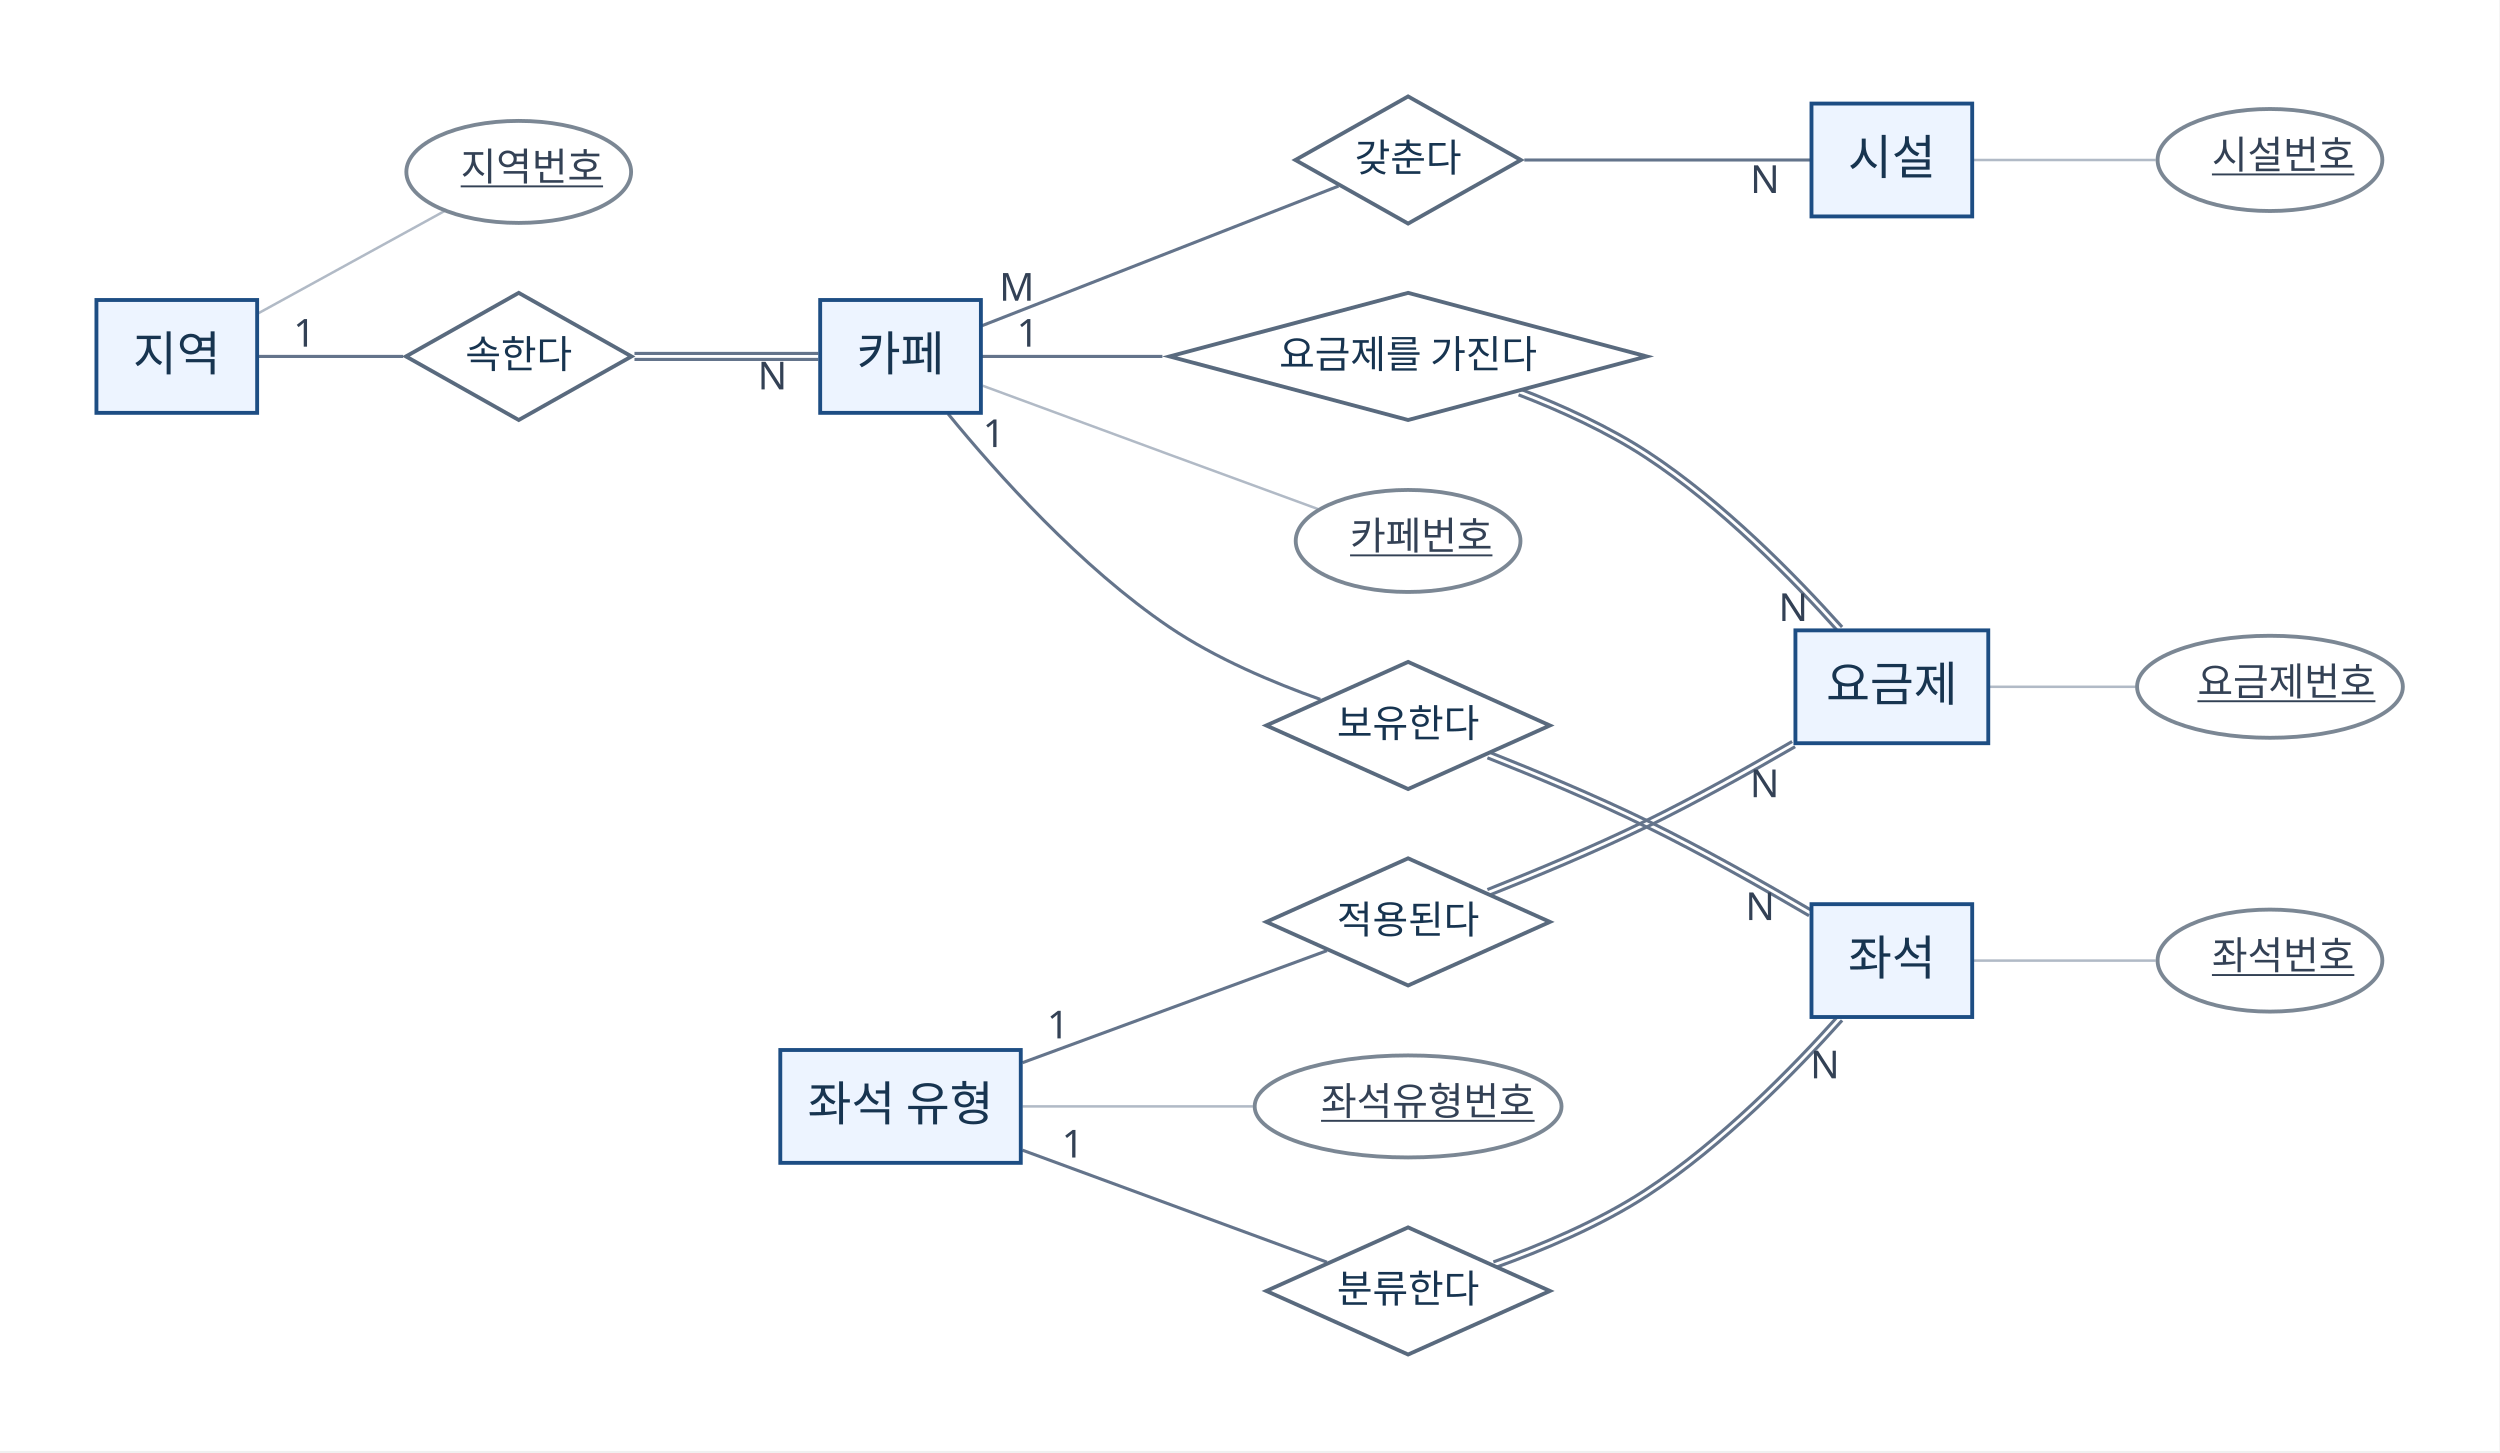
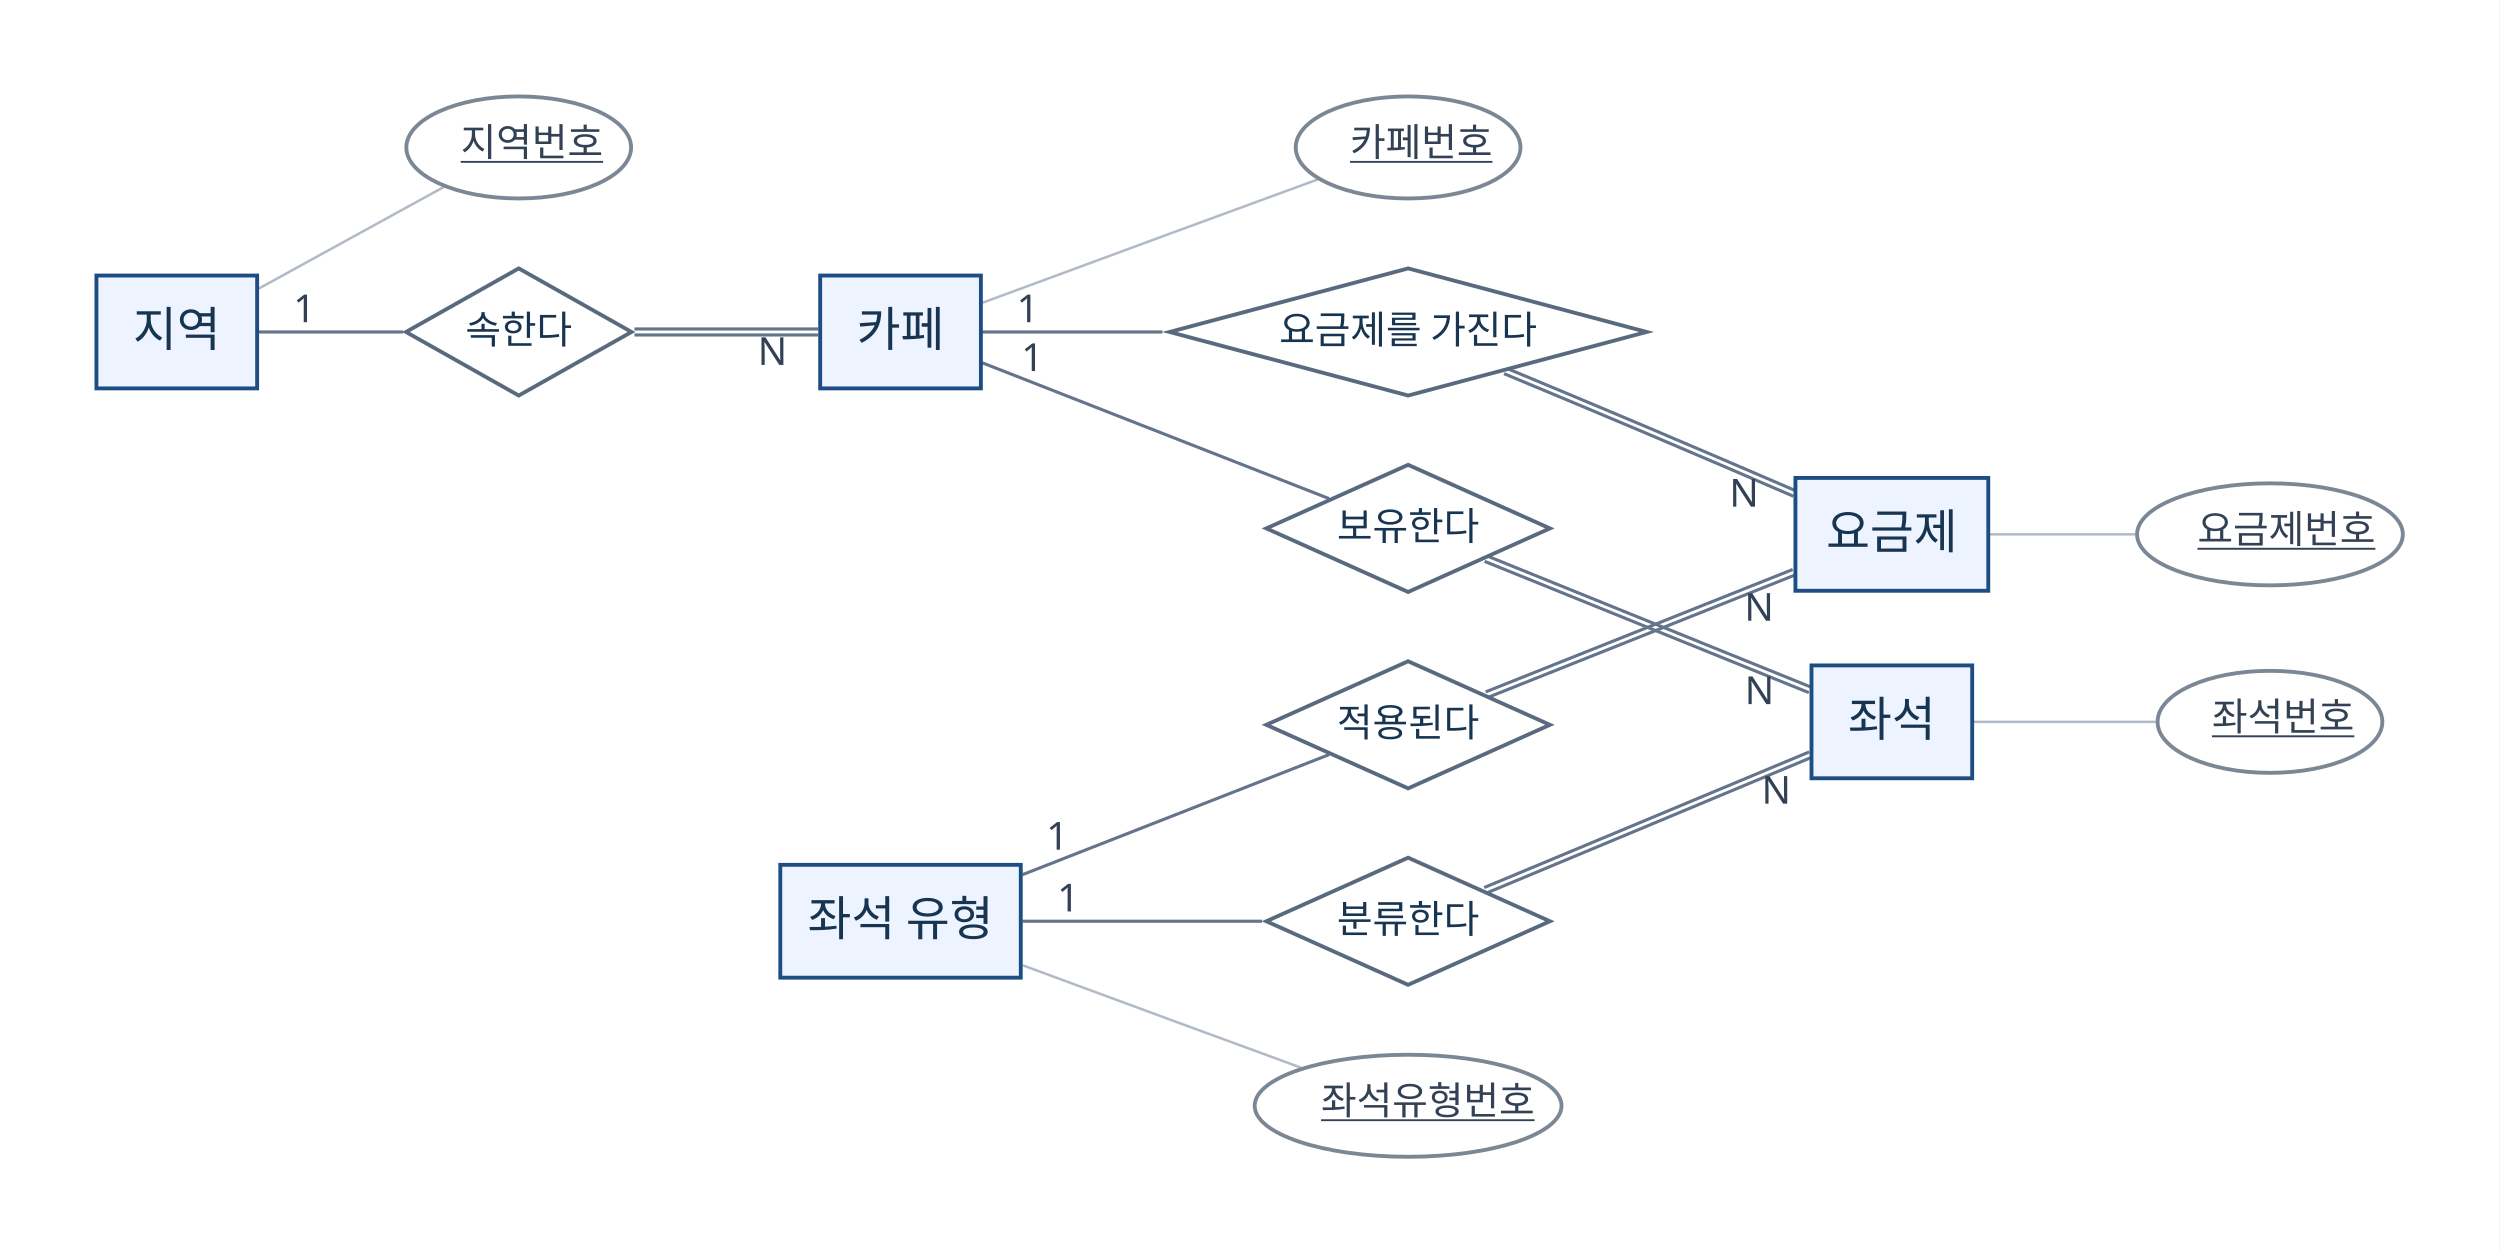
- <svg xmlns="http://www.w3.org/2000/svg" xmlns:xlink="http://www.w3.org/1999/xlink" role="img" aria-label="카페·요금·지역" width="840pt" height="488pt" viewBox="0.00 0.00 840.00 488.00">
-   <g id="graph0" class="graph" transform="scale(1 1) rotate(0) translate(32.4 455.12)">
-     <polygon fill="white" stroke="none" points="-32.4,32.4 -32.4,-455.12 807.37,-455.12 807.37,32.4 -32.4,32.4" />
+ <svg xmlns="http://www.w3.org/2000/svg" xmlns:xlink="http://www.w3.org/1999/xlink" role="img" aria-label="카페·요금·지역" width="840pt" height="421pt" viewBox="0.00 0.00 840.00 421.00">
+   <g id="graph0" class="graph" transform="scale(1 1) rotate(0) translate(32.4 388.68)">
+     <polygon fill="white" stroke="none" points="-32.4,32.4 -32.4,-388.68 807.37,-388.68 807.37,32.4 -32.4,32.4" />
    <g id="edge1" class="edge">
-       <path fill="none" stroke="#b1bac6" stroke-width="0.85" d="M54.47,-349.9C73.37,-360.28 98.58,-374.12 116.9,-384.18" />
+       <path fill="none" stroke="#b1bac6" stroke-width="0.85" d="M54.47,-291.68C73.37,-302.06 98.58,-315.9 116.9,-325.96" />
+     </g>
+     <g id="edge6" class="edge">
+       <path fill="none" stroke="#64748b" stroke-width="1.05" d="M54.47,-277.14C68.94,-277.14 87.1,-277.14 103.05,-277.14" />
+       <text xml:space="preserve" text-anchor="middle" x="69.87" y="-280.42" font-family="Malgun Gothic" font-size="13.00" fill="#334155">1</text>
+     </g>
+     <g id="edge2" class="edge">
+       <path fill="none" stroke="#b1bac6" stroke-width="0.85" d="M297.77,-286.98C315.55,-293.55 339.46,-302.37 360.58,-310.14 377.06,-316.2 395.48,-322.95 410.4,-328.41" />
+     </g>
+     <g id="edge8" class="edge">
+       <path fill="none" stroke="#64748b" stroke-width="1.05" d="M297.51,-266.83C329.36,-254.36 382.61,-233.5 414.12,-221.16" />
+       <text xml:space="preserve" text-anchor="middle" x="314.48" y="-264" font-family="Malgun Gothic" font-size="13.00" fill="#334155">1</text>
+     </g>
+     <g id="edge12" class="edge">
+       <path fill="none" stroke="#64748b" stroke-width="1.05" d="M297.51,-277.14C313.99,-277.14 336.2,-277.14 358.17,-277.14" />
+       <text xml:space="preserve" text-anchor="middle" x="312.92" y="-280.42" font-family="Malgun Gothic" font-size="13.00" fill="#334155">1</text>
+     </g>
+     <g id="edge3" class="edge">
+       <path fill="none" stroke="#b1bac6" stroke-width="0.85" d="M311.23,-64.34C326.65,-58.64 344.43,-52.08 360.58,-46.14 375,-40.84 390.91,-35.01 404.65,-29.97" />
+     </g>
+     <g id="edge10" class="edge">
+       <path fill="none" stroke="#64748b" stroke-width="1.05" d="M311.12,-79.14C335.26,-79.14 366.19,-79.14 391.66,-79.14" />
+       <text xml:space="preserve" text-anchor="middle" x="326.53" y="-82.42" font-family="Malgun Gothic" font-size="13.00" fill="#334155">1</text>
+     </g>
+     <g id="edge14" class="edge">
+       <path fill="none" stroke="#64748b" stroke-width="1.05" d="M311.12,-94.78C343.05,-107.28 386.85,-124.44 414.2,-135.15" />
+       <text xml:space="preserve" text-anchor="middle" x="322.85" y="-103.19" font-family="Malgun Gothic" font-size="13.00" fill="#334155">1</text>
+     </g>
+     <g id="edge4" class="edge">
+       <path fill="none" stroke="#b1bac6" stroke-width="0.85" d="M630.78,-146.14C648.56,-146.14 672.23,-146.14 691.92,-146.14" />
+     </g>
+     <g id="edge5" class="edge">
+       <path fill="none" stroke="#b1bac6" stroke-width="0.85" d="M636.14,-209.14C651.05,-209.14 669.04,-209.14 685.23,-209.14" />
    </g>
    <g id="edge7" class="edge">
-       <path fill="none" stroke="#64748b" stroke-width="1.05" d="M54.47,-335.36C68.94,-335.36 87.1,-335.36 103.05,-335.36" />
-       <text xml:space="preserve" text-anchor="middle" x="69.87" y="-338.64" font-family="Malgun Gothic" font-size="13.00" fill="#334155">1</text>
-     </g>
-     <g id="edge2" class="edge">
-       <path fill="none" stroke="#b1bac6" stroke-width="0.85" d="M297.77,-325.52C315.55,-318.95 339.46,-310.13 360.58,-302.36 377.06,-296.3 395.48,-289.55 410.4,-284.09" />
+       <path fill="none" stroke="#64748b" stroke-width="1.05" d="M180.78,-276.14C200.69,-276.14 224.61,-276.14 242.54,-276.14" />
+       <path fill="none" stroke="#64748b" stroke-width="1.05" d="M180.78,-278.14C200.69,-278.14 224.61,-278.14 242.54,-278.14" />
+       <text xml:space="preserve" text-anchor="middle" x="227.13" y="-266.06" font-family="Malgun Gothic" font-size="13.00" fill="#334155">N</text>
    </g>
    <g id="edge9" class="edge">
-       <path fill="none" stroke="#64748b" stroke-width="1.05" d="M286.16,-316.06C302.61,-295.95 330.68,-264.58 360.58,-244.36 376.12,-233.85 395.53,-225.69 411.24,-220.12" />
-       <text xml:space="preserve" text-anchor="middle" x="301.53" y="-304.9" font-family="Malgun Gothic" font-size="13.00" fill="#334155">1</text>
+       <path fill="none" stroke="#64748b" stroke-width="1.05" d="M466.43,-200.06C496.06,-188.06 545.14,-168.19 575.37,-155.95" />
+       <path fill="none" stroke="#64748b" stroke-width="1.05" d="M467.18,-201.91C496.81,-189.91 545.89,-170.04 576.13,-157.8" />
+       <text xml:space="preserve" text-anchor="middle" x="558.77" y="-152.1" font-family="Malgun Gothic" font-size="13.00" fill="#334155">N</text>
+     </g>
+     <g id="edge11" class="edge">
+       <path fill="none" stroke="#64748b" stroke-width="1.05" d="M467.06,-88.62C482.64,-95.11 503.11,-103.65 521.25,-111.22 539.62,-118.89 560.32,-127.53 576.25,-134.19" />
+       <path fill="none" stroke="#64748b" stroke-width="1.05" d="M466.29,-90.46C481.87,-96.96 502.34,-105.5 520.47,-113.06 538.85,-120.73 559.55,-129.38 575.48,-136.03" />
+       <text xml:space="preserve" text-anchor="middle" x="564.42" y="-118.64" font-family="Malgun Gothic" font-size="13.00" fill="#334155">N</text>
    </g>
    <g id="edge13" class="edge">
-       <path fill="none" stroke="#64748b" stroke-width="1.05" d="M297.51,-335.36C313.99,-335.36 336.2,-335.36 358.17,-335.36" />
-       <text xml:space="preserve" text-anchor="middle" x="312.92" y="-338.64" font-family="Malgun Gothic" font-size="13.00" fill="#334155">1</text>
-     </g>
-     <g id="edge17" class="edge">
-       <path fill="none" stroke="#64748b" stroke-width="1.05" d="M297.51,-345.67C330.47,-358.58 386.35,-380.46 417.34,-392.6" />
-       <text xml:space="preserve" text-anchor="middle" x="309.24" y="-354.08" font-family="Malgun Gothic" font-size="13.00" fill="#334155">M</text>
-     </g>
-     <g id="edge3" class="edge">
-       <path fill="none" stroke="#b1bac6" stroke-width="0.85" d="M630.78,-401.36C648.56,-401.36 672.23,-401.36 691.92,-401.36" />
-     </g>
-     <g id="edge4" class="edge">
-       <path fill="none" stroke="#b1bac6" stroke-width="0.85" d="M311.12,-83.36C334.29,-83.36 363.71,-83.36 388.56,-83.36" />
-     </g>
-     <g id="edge11" class="edge">
-       <path fill="none" stroke="#64748b" stroke-width="1.05" d="M311.12,-68.67C342.76,-57.03 386.05,-41.1 413.45,-31.02" />
-       <text xml:space="preserve" text-anchor="middle" x="328.06" y="-66.19" font-family="Malgun Gothic" font-size="13.00" fill="#334155">1</text>
+       <path fill="none" stroke="#64748b" stroke-width="1.05" d="M472.95,-263.13C487.44,-257.1 504.85,-249.83 520.47,-243.22 536.9,-236.26 555.15,-228.42 570.2,-221.93" />
+       <path fill="none" stroke="#64748b" stroke-width="1.05" d="M473.72,-264.98C488.22,-258.95 505.62,-251.68 521.25,-245.06 537.69,-238.1 555.94,-230.26 570.99,-223.77" />
+       <text xml:space="preserve" text-anchor="middle" x="553.6" y="-218.45" font-family="Malgun Gothic" font-size="13.00" fill="#334155">N</text>
    </g>
    <g id="edge15" class="edge">
-       <path fill="none" stroke="#64748b" stroke-width="1.05" d="M311.12,-98.05C342.76,-109.69 386.05,-125.62 413.45,-135.7" />
-       <text xml:space="preserve" text-anchor="middle" x="323.1" y="-106.22" font-family="Malgun Gothic" font-size="13.00" fill="#334155">1</text>
-     </g>
-     <g id="edge5" class="edge">
-       <path fill="none" stroke="#b1bac6" stroke-width="0.85" d="M630.78,-132.36C648.56,-132.36 672.23,-132.36 691.92,-132.36" />
-     </g>
-     <g id="edge6" class="edge">
-       <path fill="none" stroke="#b1bac6" stroke-width="0.85" d="M636.14,-224.36C651.05,-224.36 669.04,-224.36 685.23,-224.36" />
-     </g>
-     <g id="edge8" class="edge">
-       <path fill="none" stroke="#64748b" stroke-width="1.05" d="M180.78,-334.36C200.69,-334.36 224.61,-334.36 242.54,-334.36" />
-       <path fill="none" stroke="#64748b" stroke-width="1.05" d="M180.78,-336.36C200.69,-336.36 224.61,-336.36 242.54,-336.36" />
-       <text xml:space="preserve" text-anchor="middle" x="227.13" y="-324.28" font-family="Malgun Gothic" font-size="13.00" fill="#334155">N</text>
-     </g>
-     <g id="edge10" class="edge">
-       <path fill="none" stroke="#64748b" stroke-width="1.05" d="M467.36,-200.49C482.95,-194.31 503.09,-185.94 520.42,-177.46 539.18,-168.29 559.7,-156.68 575.42,-147.44" />
-       <path fill="none" stroke="#64748b" stroke-width="1.05" d="M468.1,-202.35C483.72,-196.16 503.86,-187.78 521.3,-179.26 540.16,-170.03 560.69,-158.42 576.43,-149.16" />
-       <text xml:space="preserve" text-anchor="middle" x="559" y="-145.98" font-family="Malgun Gothic" font-size="13.00" fill="#334155">N</text>
-     </g>
-     <g id="edge12" class="edge">
-       <path fill="none" stroke="#64748b" stroke-width="1.05" d="M470.04,-29.22C485.83,-34.88 505.43,-43.08 521.41,-53.52 546.79,-70.17 571.13,-95.04 586.55,-112.27" />
-       <path fill="none" stroke="#64748b" stroke-width="1.05" d="M469.37,-31.11C485.06,-36.73 504.66,-44.93 520.31,-55.2 545.36,-71.57 569.7,-96.44 585.06,-113.61" />
-       <text xml:space="preserve" text-anchor="middle" x="580.77" y="-92.8" font-family="Malgun Gothic" font-size="13.00" fill="#334155">N</text>
-     </g>
-     <g id="edge14" class="edge">
-       <path fill="none" stroke="#64748b" stroke-width="1.05" d="M477.83,-322.46C491.71,-317.1 507.37,-310.01 520.31,-301.52 545.36,-285.15 569.7,-260.28 585.06,-243.11" />
-       <path fill="none" stroke="#64748b" stroke-width="1.05" d="M478.55,-324.33C492.53,-318.92 508.19,-311.83 521.41,-303.2 546.79,-286.55 571.13,-261.68 586.55,-244.45" />
-       <text xml:space="preserve" text-anchor="middle" x="570.13" y="-246.46" font-family="Malgun Gothic" font-size="13.00" fill="#334155">N</text>
-     </g>
-     <g id="edge16" class="edge">
-       <path fill="none" stroke="#64748b" stroke-width="1.05" d="M468.1,-154.37C483.72,-160.56 503.86,-168.94 521.3,-177.46 537.97,-185.61 555.93,-195.62 570.76,-204.24" />
-       <path fill="none" stroke="#64748b" stroke-width="1.05" d="M467.36,-156.23C482.95,-162.41 503.09,-170.78 520.42,-179.26 537,-187.36 554.96,-197.37 569.75,-205.97" />
-       <text xml:space="preserve" text-anchor="middle" x="560.51" y="-187.27" font-family="Malgun Gothic" font-size="13.00" fill="#334155">N</text>
-     </g>
-     <g id="edge18" class="edge">
-       <path fill="none" stroke="#64748b" stroke-width="1.05" d="M479.77,-401.36C509.44,-401.36 549.87,-401.36 576.02,-401.36" />
-       <text xml:space="preserve" text-anchor="middle" x="560.61" y="-390.28" font-family="Malgun Gothic" font-size="13.00" fill="#334155">N</text>
+       <path fill="none" stroke="#64748b" stroke-width="1.05" d="M467.53,-154.35C495.47,-165.49 540.38,-183.4 570.68,-195.47" />
+       <path fill="none" stroke="#64748b" stroke-width="1.05" d="M466.79,-156.21C494.73,-167.35 539.64,-185.25 569.94,-197.33" />
+       <text xml:space="preserve" text-anchor="middle" x="558.65" y="-180.12" font-family="Malgun Gothic" font-size="13.00" fill="#334155">N</text>
    </g>
    <g id="entity_region" class="node">
      <g id="a_entity_region">
        <a xlink:title="REGION">
-           <polygon fill="#edf4ff" stroke="#1d4d83" stroke-width="1.3" points="54,-354.32 0,-354.32 0,-316.4 54,-316.4 54,-354.32" />
-           <text xml:space="preserve" text-anchor="middle" x="27" y="-330.56" font-family="Malgun Gothic" font-size="16.00" fill="#173450">지역</text>
+           <polygon fill="#edf4ff" stroke="#1d4d83" stroke-width="1.3" points="54,-296.1 0,-296.1 0,-258.18 54,-258.18 54,-296.1" />
+           <text xml:space="preserve" text-anchor="middle" x="27" y="-272.34" font-family="Malgun Gothic" font-size="16.00" fill="#173450">지역</text>
        </a>
      </g>
    </g>
    <g id="a_region_0" class="node">
-       <ellipse fill="none" stroke="#7b8794" stroke-width="1.3" cx="141.89" cy="-397.36" rx="37.76" ry="17.14" />
-       <text xml:space="preserve" text-anchor="start" x="122.39" y="-394.46" font-family="Malgun Gothic" text-decoration="underline" font-size="13.00" fill="#334155">지역번호</text>
+       <ellipse fill="none" stroke="#7b8794" stroke-width="1.3" cx="141.89" cy="-339.14" rx="37.76" ry="17.14" />
+       <text xml:space="preserve" text-anchor="start" x="122.39" y="-336.24" font-family="Malgun Gothic" text-decoration="underline" font-size="13.00" fill="#334155">지역번호</text>
    </g>
    <g id="entity_cafe" class="node">
      <g id="a_entity_cafe">
        <a xlink:title="CAFE">
-           <polygon fill="#edf4ff" stroke="#1d4d83" stroke-width="1.3" points="297.18,-354.32 243.18,-354.32 243.18,-316.4 297.18,-316.4 297.18,-354.32" />
-           <text xml:space="preserve" text-anchor="middle" x="270.18" y="-330.56" font-family="Malgun Gothic" font-size="16.00" fill="#173450">카페</text>
+           <polygon fill="#edf4ff" stroke="#1d4d83" stroke-width="1.3" points="297.18,-296.1 243.18,-296.1 243.18,-258.18 297.18,-258.18 297.18,-296.1" />
+           <text xml:space="preserve" text-anchor="middle" x="270.18" y="-272.34" font-family="Malgun Gothic" font-size="16.00" fill="#173450">카페</text>
        </a>
      </g>
    </g>
    <g id="a_cafe_0" class="node">
-       <ellipse fill="none" stroke="#7b8794" stroke-width="1.3" cx="440.72" cy="-273.36" rx="37.76" ry="17.14" />
-       <text xml:space="preserve" text-anchor="start" x="421.22" y="-270.46" font-family="Malgun Gothic" text-decoration="underline" font-size="13.00" fill="#334155">카페번호</text>
-     </g>
-     <g id="entity_facility" class="node">
-       <g id="a_entity_facility">
-         <a xlink:title="FACILITY">
-           <polygon fill="#edf4ff" stroke="#1d4d83" stroke-width="1.3" points="630.26,-420.32 576.26,-420.32 576.26,-382.4 630.26,-382.4 630.26,-420.32" />
-           <text xml:space="preserve" text-anchor="middle" x="603.26" y="-396.56" font-family="Malgun Gothic" font-size="16.00" fill="#173450">시설</text>
-         </a>
-       </g>
-     </g>
-     <g id="a_facility_0" class="node">
-       <ellipse fill="none" stroke="#7b8794" stroke-width="1.3" cx="730.31" cy="-401.36" rx="37.76" ry="17.14" />
-       <text xml:space="preserve" text-anchor="start" x="710.81" y="-398.46" font-family="Malgun Gothic" text-decoration="underline" font-size="13.00" fill="#334155">시설번호</text>
+       <ellipse fill="none" stroke="#7b8794" stroke-width="1.3" cx="440.72" cy="-339.14" rx="37.76" ry="17.14" />
+       <text xml:space="preserve" text-anchor="start" x="421.22" y="-336.24" font-family="Malgun Gothic" text-decoration="underline" font-size="13.00" fill="#334155">카페번호</text>
    </g>
    <g id="entity_type" class="node">
      <g id="a_entity_type">
        <a xlink:title="SEAT_TYPE">
-           <polygon fill="#edf4ff" stroke="#1d4d83" stroke-width="1.3" points="310.58,-102.32 229.78,-102.32 229.78,-64.4 310.58,-64.4 310.58,-102.32" />
-           <text xml:space="preserve" text-anchor="middle" x="270.18" y="-78.56" font-family="Malgun Gothic" font-size="16.00" fill="#173450">좌석 유형</text>
+           <polygon fill="#edf4ff" stroke="#1d4d83" stroke-width="1.3" points="310.58,-98.1 229.78,-98.1 229.78,-60.18 310.58,-60.18 310.58,-98.1" />
+           <text xml:space="preserve" text-anchor="middle" x="270.18" y="-74.34" font-family="Malgun Gothic" font-size="16.00" fill="#173450">좌석 유형</text>
        </a>
      </g>
    </g>
    <g id="a_type_0" class="node">
-       <ellipse fill="none" stroke="#7b8794" stroke-width="1.3" cx="440.72" cy="-83.36" rx="51.55" ry="17.14" />
-       <text xml:space="preserve" text-anchor="start" x="411.47" y="-80.46" font-family="Malgun Gothic" text-decoration="underline" font-size="13.00" fill="#334155">좌석유형번호</text>
+       <ellipse fill="none" stroke="#7b8794" stroke-width="1.3" cx="440.72" cy="-17.14" rx="51.55" ry="17.14" />
+       <text xml:space="preserve" text-anchor="start" x="411.47" y="-14.24" font-family="Malgun Gothic" text-decoration="underline" font-size="13.00" fill="#334155">좌석유형번호</text>
    </g>
    <g id="entity_seat" class="node">
      <g id="a_entity_seat">
        <a xlink:title="SEAT">
-           <polygon fill="#edf4ff" stroke="#1d4d83" stroke-width="1.3" points="630.26,-151.32 576.26,-151.32 576.26,-113.4 630.26,-113.4 630.26,-151.32" />
-           <text xml:space="preserve" text-anchor="middle" x="603.26" y="-127.56" font-family="Malgun Gothic" font-size="16.00" fill="#173450">좌석</text>
+           <polygon fill="#edf4ff" stroke="#1d4d83" stroke-width="1.3" points="630.26,-165.1 576.26,-165.1 576.26,-127.18 630.26,-127.18 630.26,-165.1" />
+           <text xml:space="preserve" text-anchor="middle" x="603.26" y="-141.34" font-family="Malgun Gothic" font-size="16.00" fill="#173450">좌석</text>
        </a>
      </g>
    </g>
    <g id="a_seat_0" class="node">
-       <ellipse fill="none" stroke="#7b8794" stroke-width="1.3" cx="730.31" cy="-132.36" rx="37.76" ry="17.14" />
-       <text xml:space="preserve" text-anchor="start" x="710.81" y="-129.46" font-family="Malgun Gothic" text-decoration="underline" font-size="13.00" fill="#334155">좌석번호</text>
+       <ellipse fill="none" stroke="#7b8794" stroke-width="1.3" cx="730.31" cy="-146.14" rx="37.76" ry="17.14" />
+       <text xml:space="preserve" text-anchor="start" x="710.81" y="-143.24" font-family="Malgun Gothic" text-decoration="underline" font-size="13.00" fill="#334155">좌석번호</text>
    </g>
    <g id="entity_plan" class="node">
      <g id="a_entity_plan">
        <a xlink:title="PRICE_PLAN">
-           <polygon fill="#edf4ff" stroke="#1d4d83" stroke-width="1.3" points="635.66,-243.32 570.86,-243.32 570.86,-205.4 635.66,-205.4 635.66,-243.32" />
-           <text xml:space="preserve" text-anchor="middle" x="603.26" y="-219.56" font-family="Malgun Gothic" font-size="16.00" fill="#173450">요금제</text>
+           <polygon fill="#edf4ff" stroke="#1d4d83" stroke-width="1.3" points="635.66,-228.1 570.86,-228.1 570.86,-190.18 635.66,-190.18 635.66,-228.1" />
+           <text xml:space="preserve" text-anchor="middle" x="603.26" y="-204.34" font-family="Malgun Gothic" font-size="16.00" fill="#173450">요금제</text>
        </a>
      </g>
    </g>
    <g id="a_plan_0" class="node">
-       <ellipse fill="none" stroke="#7b8794" stroke-width="1.3" cx="730.31" cy="-224.36" rx="44.65" ry="17.14" />
-       <text xml:space="preserve" text-anchor="start" x="705.94" y="-221.46" font-family="Malgun Gothic" text-decoration="underline" font-size="13.00" fill="#334155">요금제번호</text>
+       <ellipse fill="none" stroke="#7b8794" stroke-width="1.3" cx="730.31" cy="-209.14" rx="44.65" ry="17.14" />
+       <text xml:space="preserve" text-anchor="start" x="705.94" y="-206.24" font-family="Malgun Gothic" text-decoration="underline" font-size="13.00" fill="#334155">요금제번호</text>
    </g>
    <g id="relation_r11" class="node">
-       <polygon fill="#ffffff" stroke="#596a7e" stroke-width="1.3" points="141.89,-356.72 104,-335.36 141.89,-314 179.78,-335.36 141.89,-356.72" />
-       <text xml:space="preserve" text-anchor="middle" x="141.89" y="-331.46" font-family="Malgun Gothic" font-size="13.00" fill="#173450">속한다</text>
+       <polygon fill="#ffffff" stroke="#596a7e" stroke-width="1.3" points="141.89,-298.5 104,-277.14 141.89,-255.78 179.78,-277.14 141.89,-298.5" />
+       <text xml:space="preserve" text-anchor="middle" x="141.89" y="-273.24" font-family="Malgun Gothic" font-size="13.00" fill="#173450">속한다</text>
    </g>
    <g id="relation_r12" class="node">
-       <polygon fill="#ffffff" stroke="#596a7e" stroke-width="1.3" points="440.72,-232.72 393.08,-211.36 440.72,-190 488.36,-211.36 440.72,-232.72" />
-       <text xml:space="preserve" text-anchor="middle" x="440.72" y="-207.46" font-family="Malgun Gothic" font-size="13.00" fill="#173450">보유한다</text>
+       <polygon fill="#ffffff" stroke="#596a7e" stroke-width="1.3" points="440.72,-232.5 393.08,-211.14 440.72,-189.78 488.36,-211.14 440.72,-232.5" />
+       <text xml:space="preserve" text-anchor="middle" x="440.72" y="-207.24" font-family="Malgun Gothic" font-size="13.00" fill="#173450">보유한다</text>
    </g>
    <g id="relation_r13" class="node">
-       <polygon fill="#ffffff" stroke="#596a7e" stroke-width="1.3" points="440.72,-42.72 393.08,-21.36 440.72,0 488.36,-21.36 440.72,-42.72" />
-       <text xml:space="preserve" text-anchor="middle" x="440.72" y="-17.46" font-family="Malgun Gothic" font-size="13.00" fill="#173450">분류한다</text>
+       <polygon fill="#ffffff" stroke="#596a7e" stroke-width="1.3" points="440.72,-100.5 393.08,-79.14 440.72,-57.78 488.36,-79.14 440.72,-100.5" />
+       <text xml:space="preserve" text-anchor="middle" x="440.72" y="-75.24" font-family="Malgun Gothic" font-size="13.00" fill="#173450">분류한다</text>
    </g>
    <g id="relation_r14" class="node">
-       <polygon fill="#ffffff" stroke="#596a7e" stroke-width="1.3" points="440.72,-356.72 360.58,-335.36 440.72,-314 520.86,-335.36 440.72,-356.72" />
-       <text xml:space="preserve" text-anchor="middle" x="440.72" y="-331.46" font-family="Malgun Gothic" font-size="13.00" fill="#173450">요금제를 가진다</text>
+       <polygon fill="#ffffff" stroke="#596a7e" stroke-width="1.3" points="440.72,-298.5 360.58,-277.14 440.72,-255.78 520.86,-277.14 440.72,-298.5" />
+       <text xml:space="preserve" text-anchor="middle" x="440.72" y="-273.24" font-family="Malgun Gothic" font-size="13.00" fill="#173450">요금제를 가진다</text>
    </g>
    <g id="relation_r15" class="node">
-       <polygon fill="#ffffff" stroke="#596a7e" stroke-width="1.3" points="440.72,-166.72 393.08,-145.36 440.72,-124 488.36,-145.36 440.72,-166.72" />
-       <text xml:space="preserve" text-anchor="middle" x="440.72" y="-141.46" font-family="Malgun Gothic" font-size="13.00" fill="#173450">적용된다</text>
-     </g>
-     <g id="relation_r17" class="node">
-       <polygon fill="#ffffff" stroke="#596a7e" stroke-width="1.3" points="440.72,-422.72 402.83,-401.36 440.72,-380 478.61,-401.36 440.72,-422.72" />
-       <text xml:space="preserve" text-anchor="middle" x="440.72" y="-397.46" font-family="Malgun Gothic" font-size="13.00" fill="#173450">갖춘다</text>
+       <polygon fill="#ffffff" stroke="#596a7e" stroke-width="1.3" points="440.72,-166.5 393.08,-145.14 440.72,-123.78 488.36,-145.14 440.72,-166.5" />
+       <text xml:space="preserve" text-anchor="middle" x="440.72" y="-141.24" font-family="Malgun Gothic" font-size="13.00" fill="#173450">적용된다</text>
    </g>
  </g>
</svg>
